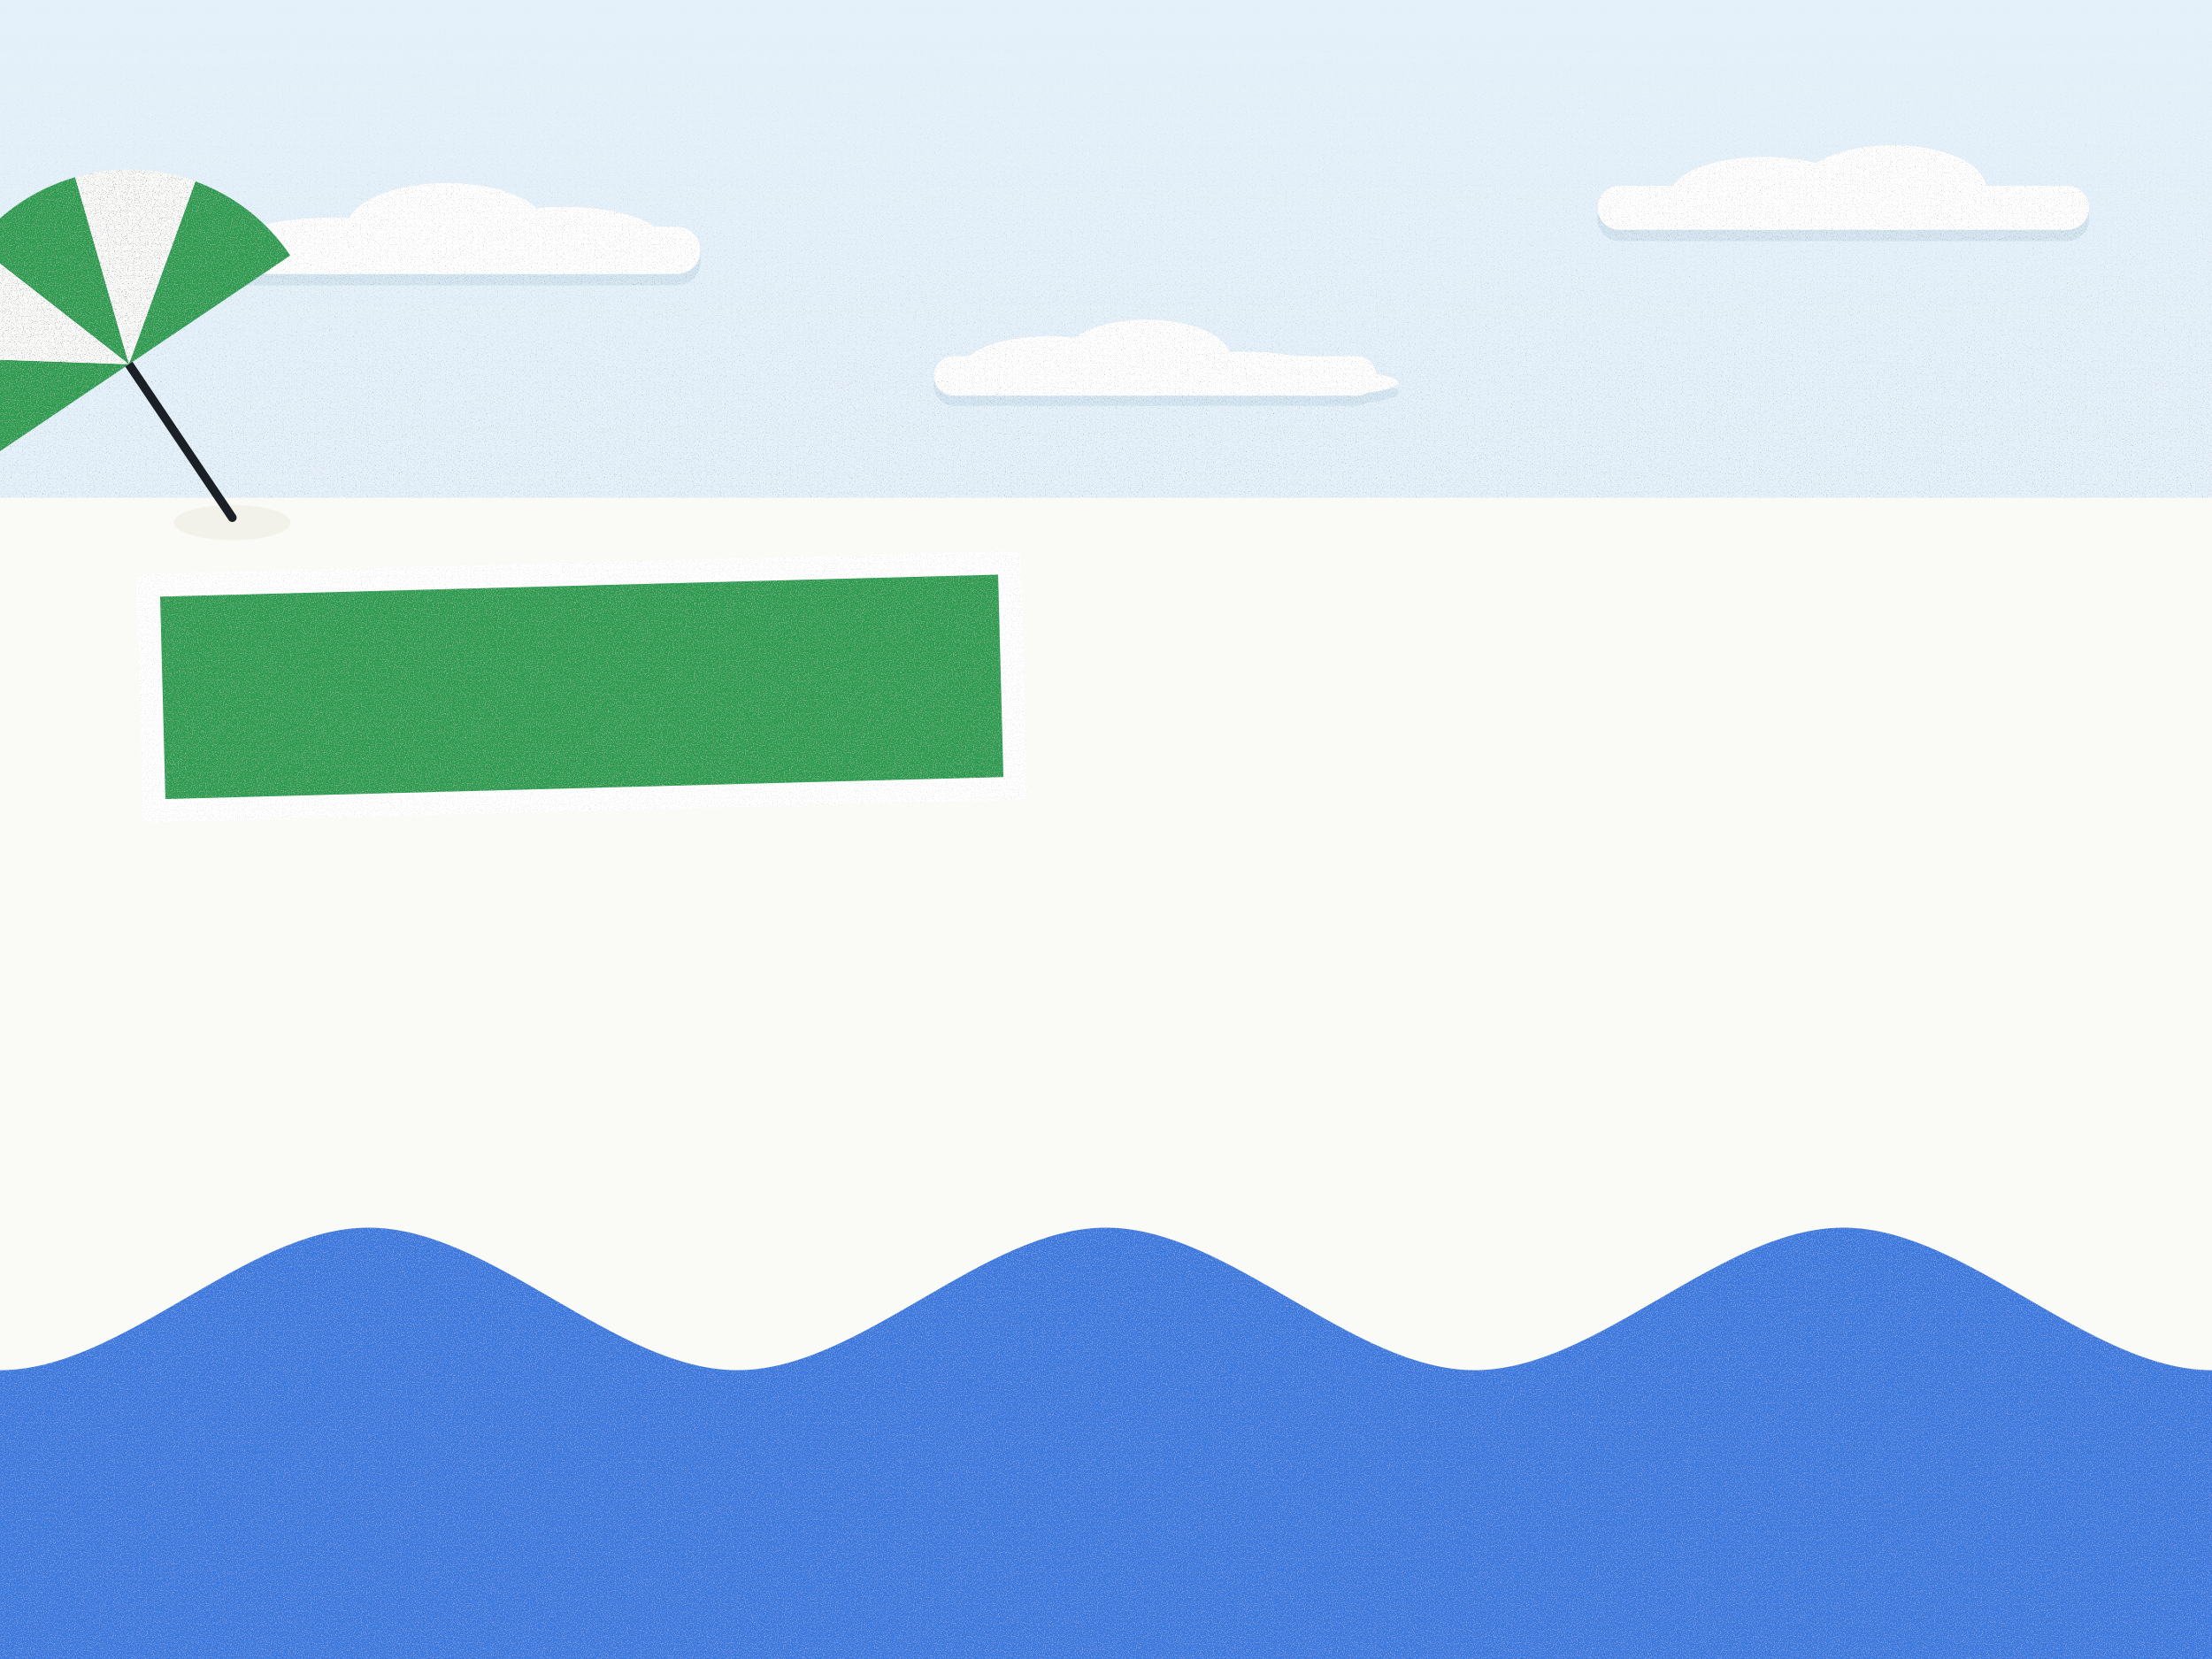
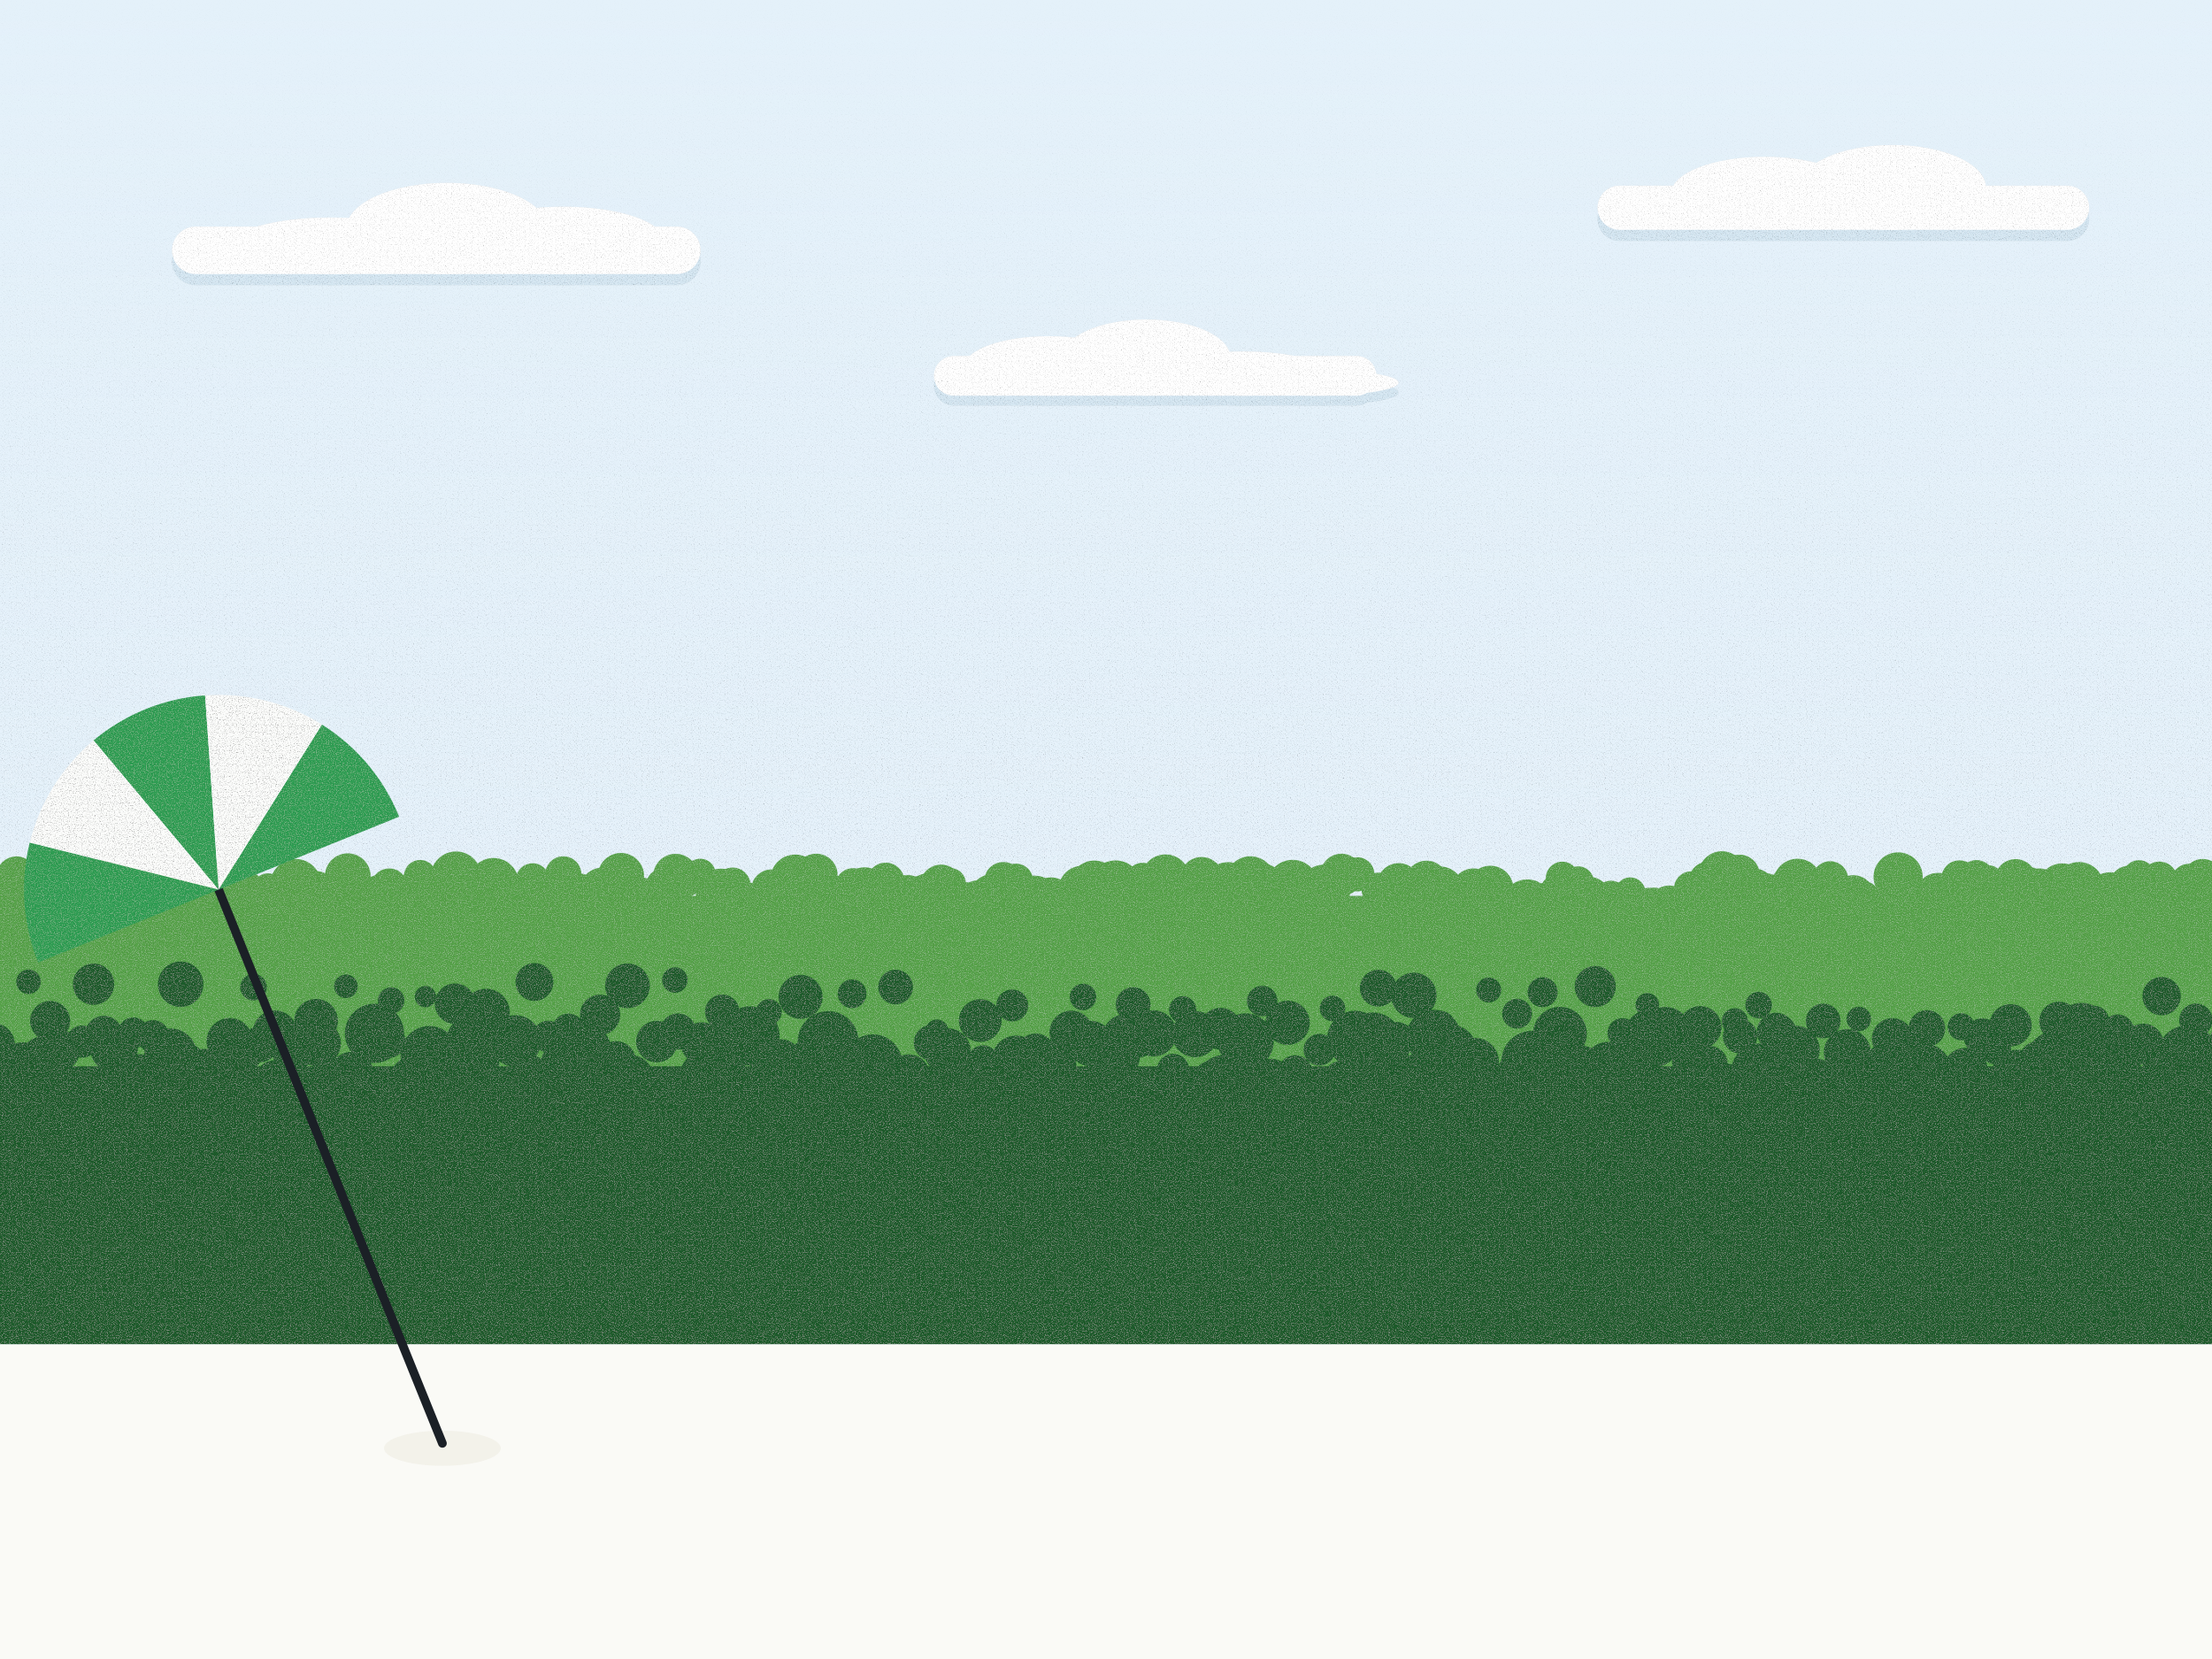
<svg xmlns="http://www.w3.org/2000/svg" width="1800" height="1350" viewBox="0 0 1800 1350">
  <defs>
    <filter id="grainCiel" x="-2%" y="-2%" width="104%" height="104%">
      <feTurbulence type="fractalNoise" baseFrequency="1.2" numOctaves="2" seed="8" result="bruit" />
      <feColorMatrix in="bruit" type="saturate" values="0" result="gris" />
      <feComponentTransfer in="gris" result="regle">
        <feFuncA type="linear" slope="1.05" intercept="0" />
      </feComponentTransfer>
      <feComposite in="regle" in2="SourceAlpha" operator="in" result="decoupe" />
      <feBlend in="SourceGraphic" in2="decoupe" mode="overlay" />
    </filter>
    <filter id="grainVert" x="-2%" y="-2%" width="104%" height="104%">
      <feTurbulence type="fractalNoise" baseFrequency="1.2" numOctaves="2" seed="21" result="bruit" />
      <feColorMatrix in="bruit" type="saturate" values="0" result="gris" />
      <feComponentTransfer in="gris" result="regle">
        <feFuncA type="linear" slope="0.50" intercept="0" />
      </feComponentTransfer>
      <feComposite in="regle" in2="SourceAlpha" operator="in" result="decoupe" />
      <feBlend in="SourceGraphic" in2="decoupe" mode="overlay" />
    </filter>
    <filter id="grainMer" x="-2%" y="-2%" width="104%" height="104%">
      <feTurbulence type="fractalNoise" baseFrequency="1.2" numOctaves="2" seed="31" result="bruit" />
      <feColorMatrix in="bruit" type="luminanceToAlpha" result="alpha" />
      <feComponentTransfer in="alpha" result="hauts">
        <feFuncA type="table" tableValues="0 0 0.38" />
      </feComponentTransfer>
      <feFlood flood-color="#FFFFFF" result="blanc" />
      <feComposite in="blanc" in2="hauts" operator="in" result="clairs" />
      <feComponentTransfer in="alpha" result="bas">
        <feFuncA type="table" tableValues="0.38 0 0" />
      </feComponentTransfer>
      <feFlood flood-color="#000000" result="noir" />
      <feComposite in="noir" in2="bas" operator="in" result="sombres" />
      <feMerge result="points">
        <feMergeNode in="sombres" />
        <feMergeNode in="clairs" />
      </feMerge>
      <feComposite in="points" in2="SourceAlpha" operator="in" result="coupes" />
      <feMerge>
        <feMergeNode in="SourceGraphic" />
        <feMergeNode in="coupes" />
      </feMerge>
    </filter>
+     <filter id="grainHaie" x="-2%" y="-2%" width="104%" height="104%">
+       <feTurbulence type="fractalNoise" baseFrequency="1.2" numOctaves="2" seed="12" result="bruit" />
+       <feColorMatrix in="bruit" type="luminanceToAlpha" result="alpha" />
+       <feComponentTransfer in="alpha" result="hauts">
+         <feFuncA type="table" tableValues="0 0 0.42" />
+       </feComponentTransfer>
+       <feFlood flood-color="#FFFFFF" result="blanc" />
+       <feComposite in="blanc" in2="hauts" operator="in" result="clairs" />
+       <feComponentTransfer in="alpha" result="bas">
+         <feFuncA type="table" tableValues="0.42 0 0" />
+       </feComponentTransfer>
+       <feFlood flood-color="#000000" result="noir" />
+       <feComposite in="noir" in2="bas" operator="in" result="sombres" />
+       <feMerge result="points">
+         <feMergeNode in="sombres" />
+         <feMergeNode in="clairs" />
+       </feMerge>
+       <feComposite in="points" in2="SourceAlpha" operator="in" result="coupes" />
+       <feMerge>
+         <feMergeNode in="SourceGraphic" />
+         <feMergeNode in="coupes" />
+       </feMerge>
+     </filter>
    <filter id="grainTissu" x="-2%" y="-2%" width="104%" height="104%">
      <feTurbulence type="fractalNoise" baseFrequency="1.2" numOctaves="2" seed="77" result="bruit" />
      <feColorMatrix in="bruit" type="luminanceToAlpha" result="alpha" />
      <feComponentTransfer in="alpha" result="hauts">
        <feFuncA type="table" tableValues="0 0 0.15" />
      </feComponentTransfer>
      <feFlood flood-color="#FFFFFF" result="blanc" />
      <feComposite in="blanc" in2="hauts" operator="in" result="clairs" />
      <feComponentTransfer in="alpha" result="bas">
        <feFuncA type="table" tableValues="0.15 0 0" />
      </feComponentTransfer>
      <feFlood flood-color="#000000" result="noir" />
      <feComposite in="noir" in2="bas" operator="in" result="sombres" />
      <feMerge result="points">
        <feMergeNode in="sombres" />
        <feMergeNode in="clairs" />
      </feMerge>
      <feComposite in="points" in2="SourceAlpha" operator="in" result="coupes" />
      <feMerge>
        <feMergeNode in="SourceGraphic" />
        <feMergeNode in="coupes" />
      </feMerge>
    </filter>
    <filter id="grainDoux" x="-2%" y="-2%" width="104%" height="104%">
      <feTurbulence type="fractalNoise" baseFrequency="1.2" numOctaves="2" seed="61" result="bruit" />
      <feColorMatrix in="bruit" type="luminanceToAlpha" result="alpha" />
      <feComponentTransfer in="alpha" result="hauts">
        <feFuncA type="table" tableValues="0 0 0.13" />
      </feComponentTransfer>
      <feFlood flood-color="#FFFFFF" result="blanc" />
      <feComposite in="blanc" in2="hauts" operator="in" result="clairs" />
      <feComponentTransfer in="alpha" result="bas">
        <feFuncA type="table" tableValues="0.13 0 0" />
      </feComponentTransfer>
      <feFlood flood-color="#000000" result="noir" />
      <feComposite in="noir" in2="bas" operator="in" result="sombres" />
      <feMerge result="points">
        <feMergeNode in="sombres" />
        <feMergeNode in="clairs" />
      </feMerge>
      <feComposite in="points" in2="SourceAlpha" operator="in" result="coupes" />
      <feMerge>
        <feMergeNode in="SourceGraphic" />
        <feMergeNode in="coupes" />
      </feMerge>
    </filter>
    <filter id="grainToileVive" x="-2%" y="-2%" width="104%" height="104%">
      <feTurbulence type="fractalNoise" baseFrequency="1.2" numOctaves="2" seed="44" result="bruit" />
      <feColorMatrix in="bruit" type="luminanceToAlpha" result="alpha" />
      <feComponentTransfer in="alpha" result="hauts">
        <feFuncA type="table" tableValues="0 0 0.38" />
      </feComponentTransfer>
      <feFlood flood-color="#FFFFFF" result="blanc" />
      <feComposite in="blanc" in2="hauts" operator="in" result="clairs" />
      <feComponentTransfer in="alpha" result="bas">
        <feFuncA type="table" tableValues="0.38 0 0" />
      </feComponentTransfer>
      <feFlood flood-color="#000000" result="noir" />
      <feComposite in="noir" in2="bas" operator="in" result="sombres" />
      <feMerge result="points">
        <feMergeNode in="sombres" />
        <feMergeNode in="clairs" />
      </feMerge>
      <feComposite in="points" in2="SourceAlpha" operator="in" result="coupes" />
      <feMerge>
        <feMergeNode in="SourceGraphic" />
        <feMergeNode in="coupes" />
      </feMerge>
    </filter>
    <filter id="grainToileBlanche" x="-2%" y="-2%" width="104%" height="104%">
      <feTurbulence type="fractalNoise" baseFrequency="1.2" numOctaves="2" seed="44" result="bruit" />
      <feColorMatrix in="bruit" type="luminanceToAlpha" result="alpha" />
      <feComponentTransfer in="alpha" result="hauts">
        <feFuncA type="table" tableValues="0 0 1.00" />
      </feComponentTransfer>
      <feFlood flood-color="#FFFFFF" result="blanc" />
      <feComposite in="blanc" in2="hauts" operator="in" result="clairs" />
      <feComponentTransfer in="alpha" result="bas">
        <feFuncA type="table" tableValues="1.00 0 0" />
      </feComponentTransfer>
      <feFlood flood-color="#000000" result="noir" />
      <feComposite in="noir" in2="bas" operator="in" result="sombres" />
      <feMerge result="points">
        <feMergeNode in="sombres" />
        <feMergeNode in="clairs" />
      </feMerge>
      <feComposite in="points" in2="SourceAlpha" operator="in" result="coupes" />
      <feMerge>
        <feMergeNode in="SourceGraphic" />
        <feMergeNode in="coupes" />
      </feMerge>
    </filter>
-     <linearGradient id="degradeGrain" gradientUnits="userSpaceOnUse" x1="0" y1="0" x2="0" y2="405">
+     <linearGradient id="degradeGrain" gradientUnits="userSpaceOnUse" x1="0" y1="0" x2="0" y2="729">
      <stop offset="0" stop-color="#111111" />
      <stop offset="0.45" stop-color="#8A8A8A" />
      <stop offset="1" stop-color="#FFFFFF" />
    </linearGradient>
    <mask id="masqueGrain">
      <rect x="0" y="0" width="1800" height="1350" fill="url(#degradeGrain)" />
    </mask>
    <clipPath id="coupeNuage1">
      <rect x="140.0" y="193.4" width="430.0" height="38.6" rx="19.3" />
      <ellipse cx="269.0" cy="209.0" rx="81.7" ry="23.0" />
      <ellipse cx="363.6" cy="194.9" rx="81.7" ry="37.1" />
      <ellipse cx="458.2" cy="204.6" rx="81.7" ry="27.4" />
    </clipPath>
    <clipPath id="coupeNuage2">
      <rect x="760.0" y="297.7" width="360.0" height="32.3" rx="16.1" />
      <ellipse cx="853.6" cy="305.8" rx="68.4" ry="24.2" />
      <ellipse cx="932.8" cy="299.0" rx="68.4" ry="31.0" />
      <ellipse cx="1012.0" cy="312.0" rx="68.4" ry="18.0" />
      <ellipse cx="1069.6" cy="319.4" rx="68.4" ry="10.6" />
    </clipPath>
    <clipPath id="coupeNuage3">
      <rect x="1300.0" y="160.1" width="400.0" height="35.9" rx="17.9" />
      <ellipse cx="1436.0" cy="166.3" rx="76.0" ry="29.7" />
      <ellipse cx="1540.0" cy="161.5" rx="76.0" ry="34.5" />
    </clipPath>
  </defs>
  <g id="couche1">
    <g id="palier01">
      <rect x="0" y="0" width="1800" height="1350" fill="#E4F1FA" />
      <g mask="url(#masqueGrain)">
        <rect x="0" y="0" width="1800" height="1350" fill="#E4F1FA" filter="url(#grainCiel)" />
      </g>
    </g>
    <g id="palier02" filter="url(#grainCiel)">
      <g>
        <g fill="#D3E5F1">
          <rect x="140.0" y="193.4" width="430.0" height="38.6" rx="19.3" />
          <ellipse cx="269.0" cy="209.0" rx="81.7" ry="23.0" />
          <ellipse cx="363.6" cy="194.9" rx="81.7" ry="37.1" />
          <ellipse cx="458.2" cy="204.6" rx="81.7" ry="27.4" />
        </g>
        <g clip-path="url(#coupeNuage1)" fill="#FFFFFF" transform="translate(0,-9)">
          <rect x="140.0" y="193.4" width="430.0" height="38.6" rx="19.3" />
          <ellipse cx="269.0" cy="209.0" rx="81.7" ry="23.0" />
          <ellipse cx="363.6" cy="194.9" rx="81.7" ry="37.1" />
          <ellipse cx="458.2" cy="204.6" rx="81.7" ry="27.4" />
        </g>
      </g>
      <g>
        <g fill="#D3E5F1">
          <rect x="760.0" y="297.7" width="360.0" height="32.3" rx="16.1" />
          <ellipse cx="853.6" cy="305.8" rx="68.4" ry="24.2" />
          <ellipse cx="932.8" cy="299.0" rx="68.4" ry="31.0" />
          <ellipse cx="1012.0" cy="312.0" rx="68.4" ry="18.0" />
          <ellipse cx="1069.6" cy="319.4" rx="68.4" ry="10.6" />
        </g>
        <g clip-path="url(#coupeNuage2)" fill="#FFFFFF" transform="translate(0,-8)">
          <rect x="760.0" y="297.7" width="360.0" height="32.3" rx="16.1" />
          <ellipse cx="853.6" cy="305.8" rx="68.4" ry="24.2" />
          <ellipse cx="932.8" cy="299.0" rx="68.4" ry="31.0" />
          <ellipse cx="1012.0" cy="312.0" rx="68.4" ry="18.0" />
          <ellipse cx="1069.6" cy="319.4" rx="68.4" ry="10.6" />
        </g>
      </g>
      <g>
        <g fill="#D3E5F1">
          <rect x="1300.0" y="160.1" width="400.0" height="35.9" rx="17.9" />
          <ellipse cx="1436.0" cy="166.3" rx="76.0" ry="29.7" />
          <ellipse cx="1540.0" cy="161.5" rx="76.0" ry="34.5" />
        </g>
        <g clip-path="url(#coupeNuage3)" fill="#FFFFFF" transform="translate(0,-9)">
          <rect x="1300.0" y="160.1" width="400.0" height="35.9" rx="17.9" />
          <ellipse cx="1436.0" cy="166.3" rx="76.0" ry="29.7" />
          <ellipse cx="1540.0" cy="161.5" rx="76.0" ry="34.5" />
        </g>
      </g>
    </g>
  </g>
  <g id="grillage">

  

</g>
-   <g id="couche2" filter="url(#grainVert)">
- 
-   
- 
- </g>
+   <g id="couche2" filter="url(#grainHaie)">
+     <g fill="#57A34A">
+       <rect x="0" y="729.0" width="1800" height="140.7" />
+       <circle cx="-22.0" cy="715.4" r="15.3" />
+       <circle cx="-6.5" cy="725.6" r="12.8" />
+       <circle cx="5.5" cy="724.8" r="12.6" />
+       <circle cx="13.4" cy="713.3" r="16.4" />
+       <circle cx="22.0" cy="733.2" r="16.3" />
+       <circle cx="31.0" cy="728.0" r="14.3" />
+       <circle cx="50.1" cy="721.9" r="17.8" />
+       <circle cx="69.6" cy="734.1" r="12.5" />
+       <circle cx="80.6" cy="714.5" r="13.5" />
+       <circle cx="91.9" cy="716.2" r="20.1" />
+       <circle cx="106.5" cy="721.2" r="18.4" />
+       <circle cx="120.7" cy="713.0" r="12.7" />
+       <circle cx="130.7" cy="722.7" r="18.8" />
+       <circle cx="142.1" cy="723.4" r="17.9" />
+       <circle cx="153.2" cy="729.9" r="19.9" />
+       <circle cx="163.7" cy="725.3" r="17.7" />
+       <circle cx="181.9" cy="719.0" r="19.3" />
+       <circle cx="201.4" cy="722.5" r="13.2" />
+       <circle cx="218.2" cy="724.3" r="13.6" />
+       <circle cx="226.1" cy="731.6" r="18.7" />
+       <circle cx="240.6" cy="719.7" r="20.7" />
+       <circle cx="256.7" cy="726.7" r="17.9" />
+       <circle cx="269.7" cy="736.3" r="20.4" />
+       <circle cx="283.0" cy="713.0" r="18.6" />
+       <circle cx="299.1" cy="737.6" r="18.5" />
+       <circle cx="316.7" cy="721.6" r="14.9" />
+       <circle cx="332.4" cy="723.6" r="12.3" />
+       <circle cx="341.9" cy="713.0" r="13.2" />
+       <circle cx="358.8" cy="718.0" r="13.3" />
+       <circle cx="371.1" cy="713.6" r="20.7" />
+       <circle cx="384.1" cy="734.7" r="17.5" />
+       <circle cx="401.6" cy="718.8" r="20.6" />
+       <circle cx="414.2" cy="734.7" r="15.6" />
+       <circle cx="433.4" cy="716.1" r="13.6" />
+       <circle cx="443.7" cy="724.2" r="14.4" />
+       <circle cx="458.4" cy="711.5" r="14.7" />
+       <circle cx="471.1" cy="726.4" r="15.7" />
+       <circle cx="490.2" cy="725.0" r="18.9" />
+       <circle cx="505.3" cy="712.9" r="18.8" />
+       <circle cx="523.8" cy="734.5" r="19.8" />
+       <circle cx="541.1" cy="721.9" r="15.9" />
+       <circle cx="549.8" cy="713.1" r="18.3" />
+       <circle cx="558.1" cy="715.7" r="14.1" />
+       <circle cx="569.8" cy="711.4" r="12.6" />
+       <circle cx="579.1" cy="721.0" r="13.1" />
+       <circle cx="586.9" cy="727.6" r="20.7" />
+       <circle cx="596.2" cy="720.6" r="14.6" />
+       <circle cx="608.2" cy="733.8" r="13.3" />
+       <circle cx="627.9" cy="724.2" r="16.7" />
+       <circle cx="636.4" cy="720.5" r="13.1" />
+       <circle cx="647.1" cy="715.7" r="20.3" />
+       <circle cx="654.9" cy="725.4" r="21.5" />
+       <circle cx="664.2" cy="712.1" r="17.4" />
+       <circle cx="678.1" cy="734.2" r="21.7" />
+       <circle cx="694.2" cy="721.1" r="14.6" />
+       <circle cx="703.7" cy="725.5" r="19.7" />
+       <circle cx="720.7" cy="717.3" r="15.3" />
+       <circle cx="738.2" cy="733.9" r="21.8" />
+       <circle cx="755.5" cy="730.9" r="20.2" />
+       <circle cx="765.8" cy="720.8" r="17.2" />
+       <circle cx="773.6" cy="718.8" r="12.3" />
+       <circle cx="784.3" cy="736.6" r="18.9" />
+       <circle cx="797.3" cy="737.5" r="21.3" />
+       <circle cx="816.5" cy="717.2" r="15.7" />
+       <circle cx="826.7" cy="716.8" r="14.0" />
+       <circle cx="841.9" cy="733.6" r="21.0" />
+       <circle cx="855.2" cy="732.5" r="18.5" />
+       <circle cx="863.8" cy="735.4" r="18.6" />
+       <circle cx="880.8" cy="724.0" r="19.5" />
+       <circle cx="890.5" cy="720.2" r="19.9" />
+       <circle cx="907.8" cy="721.9" r="21.7" />
+       <circle cx="920.2" cy="730.5" r="21.4" />
+       <circle cx="929.8" cy="715.4" r="13.3" />
+       <circle cx="948.4" cy="715.3" r="20.0" />
+       <circle cx="966.0" cy="728.8" r="21.8" />
+       <circle cx="977.8" cy="714.9" r="17.5" />
+       <circle cx="985.4" cy="728.6" r="21.7" />
+       <circle cx="999.4" cy="722.9" r="21.3" />
+       <circle cx="1017.5" cy="717.0" r="20.2" />
+       <circle cx="1028.1" cy="717.8" r="15.0" />
+       <circle cx="1042.8" cy="722.5" r="14.6" />
+       <circle cx="1051.9" cy="720.8" r="21.1" />
+       <circle cx="1065.0" cy="735.3" r="17.8" />
+       <circle cx="1077.6" cy="724.7" r="21.1" />
+       <circle cx="1091.6" cy="711.9" r="17.2" />
+       <circle cx="1104.5" cy="711.5" r="13.9" />
+       <circle cx="1121.8" cy="723.9" r="13.8" />
+       <circle cx="1138.2" cy="720.0" r="17.6" />
+       <circle cx="1152.0" cy="732.1" r="17.6" />
+       <circle cx="1160.8" cy="718.0" r="17.6" />
+       <circle cx="1171.7" cy="724.8" r="19.7" />
+       <circle cx="1186.0" cy="735.5" r="19.6" />
+       <circle cx="1199.0" cy="724.8" r="18.1" />
+       <circle cx="1212.7" cy="723.4" r="18.9" />
+       <circle cx="1226.8" cy="736.2" r="16.8" />
+       <circle cx="1242.8" cy="736.3" r="20.7" />
+       <circle cx="1253.5" cy="736.3" r="17.6" />
+       <circle cx="1271.3" cy="714.6" r="13.4" />
+       <circle cx="1284.2" cy="717.8" r="12.8" />
+       <circle cx="1292.6" cy="732.1" r="18.7" />
+       <circle cx="1311.0" cy="730.3" r="13.6" />
+       <circle cx="1326.6" cy="734.7" r="13.5" />
+       <circle cx="1346.0" cy="736.5" r="14.2" />
+       <circle cx="1358.3" cy="737.5" r="16.9" />
+       <circle cx="1376.0" cy="722.8" r="13.7" />
+       <circle cx="1389.8" cy="716.6" r="15.4" />
+       <circle cx="1401.2" cy="711.9" r="19.2" />
+       <circle cx="1415.5" cy="711.9" r="16.4" />
+       <circle cx="1427.0" cy="724.9" r="18.2" />
+       <circle cx="1435.3" cy="732.2" r="21.8" />
+       <circle cx="1454.7" cy="718.4" r="13.1" />
+       <circle cx="1462.7" cy="718.6" r="19.8" />
+       <circle cx="1471.8" cy="735.4" r="16.2" />
+       <circle cx="1489.3" cy="715.4" r="14.6" />
+       <circle cx="1508.0" cy="729.9" r="17.7" />
+       <circle cx="1516.6" cy="729.6" r="12.6" />
+       <circle cx="1529.3" cy="736.2" r="12.8" />
+       <circle cx="1544.6" cy="713.6" r="20.0" />
+       <circle cx="1562.6" cy="734.2" r="12.7" />
+       <circle cx="1575.6" cy="726.0" r="15.4" />
+       <circle cx="1594.5" cy="714.8" r="14.7" />
+       <circle cx="1608.4" cy="714.3" r="14.4" />
+       <circle cx="1617.9" cy="716.7" r="12.6" />
+       <circle cx="1629.2" cy="731.4" r="15.1" />
+       <circle cx="1640.2" cy="716.1" r="17.0" />
+       <circle cx="1652.0" cy="718.0" r="12.2" />
+       <circle cx="1659.6" cy="726.0" r="19.3" />
+       <circle cx="1669.4" cy="736.1" r="16.8" />
+       <circle cx="1678.2" cy="722.8" r="20.2" />
+       <circle cx="1691.8" cy="721.8" r="20.3" />
+       <circle cx="1705.5" cy="737.3" r="18.9" />
+       <circle cx="1717.2" cy="730.1" r="20.3" />
+       <circle cx="1732.5" cy="720.6" r="16.1" />
+       <circle cx="1740.6" cy="713.3" r="13.3" />
+       <circle cx="1757.2" cy="715.7" r="14.6" />
+       <circle cx="1765.7" cy="734.4" r="20.4" />
+       <circle cx="1781.4" cy="717.8" r="14.9" />
+       <circle cx="1792.5" cy="715.6" r="16.6" />
+       <circle cx="1805.4" cy="736.8" r="14.7" />
+       <circle cx="-18.7" cy="733.0" r="14.6" />
+       <circle cx="2.6" cy="736.3" r="12.4" />
+       <circle cx="10.8" cy="739.8" r="13.1" />
+       <circle cx="25.9" cy="740.7" r="11.5" />
+       <circle cx="34.2" cy="728.4" r="12.0" />
+       <circle cx="47.8" cy="726.4" r="10.0" />
+       <circle cx="60.1" cy="743.1" r="11.7" />
+       <circle cx="75.5" cy="745.2" r="16.4" />
+       <circle cx="93.4" cy="737.3" r="17.6" />
+       <circle cx="106.0" cy="730.1" r="18.5" />
+       <circle cx="124.0" cy="727.0" r="15.4" />
+       <circle cx="143.5" cy="744.3" r="17.7" />
+       <circle cx="161.6" cy="729.8" r="17.0" />
+       <circle cx="176.9" cy="750.5" r="14.2" />
+       <circle cx="196.0" cy="743.0" r="17.1" />
+       <circle cx="216.3" cy="746.3" r="15.8" />
+       <circle cx="227.6" cy="729.7" r="9.9" />
+       <circle cx="240.7" cy="750.5" r="10.6" />
+       <circle cx="256.5" cy="744.3" r="15.3" />
+       <circle cx="273.9" cy="725.8" r="14.1" />
+       <circle cx="292.9" cy="740.6" r="16.4" />
+       <circle cx="308.3" cy="727.7" r="15.6" />
+       <circle cx="326.5" cy="727.9" r="11.9" />
+       <circle cx="338.3" cy="731.8" r="16.2" />
+       <circle cx="356.5" cy="740.3" r="18.4" />
+       <circle cx="369.9" cy="746.0" r="14.0" />
+       <circle cx="388.5" cy="744.8" r="15.2" />
+       <circle cx="397.8" cy="733.2" r="11.0" />
+       <circle cx="416.0" cy="742.5" r="12.4" />
+       <circle cx="424.4" cy="733.7" r="10.2" />
+       <circle cx="441.7" cy="745.7" r="15.9" />
+       <circle cx="453.9" cy="739.5" r="14.3" />
+       <circle cx="468.4" cy="752.2" r="10.7" />
+       <circle cx="479.3" cy="753.5" r="18.5" />
+       <circle cx="487.8" cy="750.0" r="13.8" />
+       <circle cx="509.1" cy="733.7" r="13.7" />
+       <circle cx="520.2" cy="732.0" r="18.2" />
+       <circle cx="536.2" cy="741.2" r="10.9" />
+       <circle cx="557.3" cy="750.0" r="10.8" />
+       <circle cx="572.4" cy="746.6" r="17.6" />
+       <circle cx="583.8" cy="740.1" r="17.7" />
+       <circle cx="592.3" cy="740.3" r="9.7" />
+       <circle cx="606.7" cy="729.9" r="12.4" />
+       <circle cx="619.5" cy="750.6" r="12.5" />
+       <circle cx="627.8" cy="750.6" r="16.4" />
+       <circle cx="637.6" cy="746.8" r="18.0" />
+       <circle cx="658.0" cy="736.7" r="12.3" />
+       <circle cx="671.6" cy="743.2" r="18.7" />
+       <circle cx="684.7" cy="733.9" r="13.5" />
+       <circle cx="693.6" cy="750.5" r="10.6" />
+       <circle cx="705.6" cy="733.1" r="18.1" />
+       <circle cx="717.5" cy="731.3" r="14.3" />
+       <circle cx="730.7" cy="751.9" r="18.3" />
+       <circle cx="749.9" cy="752.8" r="15.3" />
+       <circle cx="770.8" cy="747.0" r="14.6" />
+       <circle cx="779.7" cy="739.1" r="16.3" />
+       <circle cx="798.1" cy="734.2" r="15.5" />
+       <circle cx="807.0" cy="729.5" r="18.0" />
+       <circle cx="821.6" cy="734.5" r="12.7" />
+       <circle cx="839.8" cy="733.4" r="18.5" />
+       <circle cx="856.9" cy="742.2" r="12.4" />
+       <circle cx="870.4" cy="730.5" r="11.2" />
+       <circle cx="881.5" cy="740.4" r="17.8" />
+       <circle cx="892.7" cy="755.2" r="17.8" />
+       <circle cx="907.0" cy="731.4" r="10.9" />
+       <circle cx="916.5" cy="728.4" r="12.7" />
+       <circle cx="927.9" cy="742.6" r="12.0" />
+       <circle cx="948.1" cy="737.9" r="16.4" />
+       <circle cx="961.9" cy="736.9" r="14.4" />
+       <circle cx="974.7" cy="733.9" r="10.2" />
+       <circle cx="996.0" cy="740.6" r="10.8" />
+       <circle cx="1012.7" cy="732.1" r="17.4" />
+       <circle cx="1024.6" cy="737.6" r="11.9" />
+       <circle cx="1038.9" cy="750.9" r="18.3" />
+       <circle cx="1058.9" cy="726.7" r="9.8" />
+       <circle cx="1076.7" cy="739.7" r="17.7" />
+       <circle cx="1092.8" cy="737.3" r="9.6" />
+       <circle cx="1113.5" cy="751.1" r="17.1" />
+       <circle cx="1134.9" cy="728.9" r="11.9" />
+       <circle cx="1145.2" cy="745.9" r="14.4" />
+       <circle cx="1166.1" cy="744.9" r="16.2" />
+       <circle cx="1184.7" cy="742.1" r="13.8" />
+       <circle cx="1193.5" cy="732.6" r="16.7" />
+       <circle cx="1214.1" cy="734.7" r="15.5" />
+       <circle cx="1224.0" cy="744.6" r="11.9" />
+       <circle cx="1241.7" cy="727.8" r="10.7" />
+       <circle cx="1257.0" cy="737.2" r="14.9" />
+       <circle cx="1268.3" cy="726.0" r="15.1" />
+       <circle cx="1280.6" cy="754.1" r="13.8" />
+       <circle cx="1297.5" cy="739.8" r="17.6" />
+       <circle cx="1308.9" cy="754.2" r="11.9" />
+       <circle cx="1326.6" cy="726.4" r="12.4" />
+       <circle cx="1341.6" cy="738.2" r="15.7" />
+       <circle cx="1353.3" cy="753.1" r="15.7" />
+       <circle cx="1364.6" cy="735.7" r="10.0" />
+       <circle cx="1378.5" cy="731.6" r="15.8" />
+       <circle cx="1397.5" cy="740.7" r="16.3" />
+       <circle cx="1408.5" cy="734.9" r="18.4" />
+       <circle cx="1427.8" cy="732.3" r="11.7" />
+       <circle cx="1446.2" cy="753.9" r="12.3" />
+       <circle cx="1461.2" cy="732.3" r="11.3" />
+       <circle cx="1475.0" cy="753.8" r="15.6" />
+       <circle cx="1485.2" cy="732.0" r="13.2" />
+       <circle cx="1506.6" cy="727.2" r="10.9" />
+       <circle cx="1515.6" cy="752.3" r="13.2" />
+       <circle cx="1535.8" cy="755.3" r="16.3" />
+       <circle cx="1556.6" cy="731.2" r="12.6" />
+       <circle cx="1577.4" cy="726.7" r="16.4" />
+       <circle cx="1594.6" cy="736.8" r="13.1" />
+       <circle cx="1607.3" cy="725.8" r="11.2" />
+       <circle cx="1619.4" cy="754.0" r="12.8" />
+       <circle cx="1629.3" cy="731.9" r="18.3" />
+       <circle cx="1642.3" cy="750.1" r="17.1" />
+       <circle cx="1656.4" cy="739.7" r="10.1" />
+       <circle cx="1669.6" cy="731.4" r="17.9" />
+       <circle cx="1682.8" cy="726.6" r="17.7" />
+       <circle cx="1696.5" cy="748.4" r="17.0" />
+       <circle cx="1705.3" cy="727.6" r="10.0" />
+       <circle cx="1726.0" cy="747.9" r="12.0" />
+       <circle cx="1746.3" cy="733.8" r="12.7" />
+       <circle cx="1767.5" cy="733.5" r="15.2" />
+       <circle cx="1785.4" cy="733.9" r="12.5" />
+       <circle cx="1793.7" cy="752.9" r="16.5" />
+       <circle cx="1810.4" cy="726.4" r="18.2" />
+     </g>
+     <g fill="#1D5C2B">
+       <rect x="0" y="867.7" width="1800" height="226.3" />
+       <circle cx="-25.3" cy="880.1" r="18.3" />
+       <circle cx="-5.1" cy="849.9" r="17.2" />
+       <circle cx="8.3" cy="878.9" r="18.6" />
+       <circle cx="18.5" cy="870.8" r="22.6" />
+       <circle cx="36.9" cy="865.2" r="22.3" />
+       <circle cx="49.0" cy="854.6" r="16.3" />
+       <circle cx="66.9" cy="847.6" r="13.1" />
+       <circle cx="84.5" cy="841.9" r="15.3" />
+       <circle cx="92.8" cy="853.1" r="19.4" />
+       <circle cx="113.3" cy="881.5" r="23.7" />
+       <circle cx="124.5" cy="843.3" r="13.2" />
+       <circle cx="138.8" cy="858.3" r="21.4" />
+       <circle cx="149.7" cy="865.7" r="17.6" />
+       <circle cx="166.2" cy="875.4" r="21.9" />
+       <circle cx="182.6" cy="875.2" r="13.7" />
+       <circle cx="194.3" cy="855.1" r="19.5" />
+       <circle cx="211.6" cy="849.7" r="14.7" />
+       <circle cx="222.7" cy="877.0" r="14.1" />
+       <circle cx="238.0" cy="856.1" r="16.4" />
+       <circle cx="258.6" cy="849.1" r="18.8" />
+       <circle cx="276.9" cy="881.6" r="20.7" />
+       <circle cx="286.0" cy="874.2" r="18.3" />
+       <circle cx="304.7" cy="840.9" r="24.1" />
+       <circle cx="316.4" cy="847.3" r="13.6" />
+       <circle cx="336.7" cy="879.0" r="19.8" />
+       <circle cx="349.4" cy="858.4" r="23.5" />
+       <circle cx="360.6" cy="879.6" r="22.3" />
+       <circle cx="369.8" cy="865.7" r="19.9" />
+       <circle cx="380.5" cy="845.2" r="16.9" />
+       <circle cx="391.0" cy="864.8" r="15.4" />
+       <circle cx="407.2" cy="839.6" r="14.7" />
+       <circle cx="419.3" cy="847.1" r="21.0" />
+       <circle cx="431.2" cy="873.2" r="14.7" />
+       <circle cx="446.1" cy="843.5" r="12.9" />
+       <circle cx="459.0" cy="866.5" r="19.3" />
+       <circle cx="468.1" cy="868.9" r="14.2" />
+       <circle cx="481.2" cy="852.3" r="15.8" />
+       <circle cx="501.3" cy="863.4" r="16.2" />
+       <circle cx="513.8" cy="876.2" r="17.6" />
+       <circle cx="534.5" cy="847.6" r="16.9" />
+       <circle cx="551.7" cy="839.4" r="14.7" />
+       <circle cx="571.2" cy="874.3" r="17.7" />
+       <circle cx="584.3" cy="858.9" r="23.7" />
+       <circle cx="594.2" cy="862.8" r="12.3" />
+       <circle cx="610.3" cy="843.0" r="24.1" />
+       <circle cx="626.2" cy="860.8" r="17.0" />
+       <circle cx="635.9" cy="861.5" r="15.8" />
+       <circle cx="655.7" cy="860.2" r="13.5" />
+       <circle cx="673.9" cy="847.6" r="24.8" />
+       <circle cx="683.4" cy="880.9" r="24.5" />
+       <circle cx="697.5" cy="878.8" r="12.8" />
+       <circle cx="710.3" cy="865.7" r="24.0" />
+       <circle cx="728.8" cy="872.8" r="14.2" />
+       <circle cx="739.5" cy="875.4" r="17.4" />
+       <circle cx="758.1" cy="848.5" r="14.5" />
+       <circle cx="771.1" cy="855.6" r="18.9" />
+       <circle cx="780.5" cy="870.2" r="15.3" />
+       <circle cx="799.9" cy="863.2" r="12.6" />
+       <circle cx="817.5" cy="875.0" r="12.6" />
+       <circle cx="826.9" cy="862.7" r="20.0" />
+       <circle cx="842.8" cy="857.1" r="16.1" />
+       <circle cx="858.2" cy="867.4" r="17.7" />
+       <circle cx="871.8" cy="840.2" r="17.8" />
+       <circle cx="887.6" cy="849.2" r="18.5" />
+       <circle cx="905.3" cy="858.8" r="22.4" />
+       <circle cx="915.5" cy="843.7" r="18.3" />
+       <circle cx="925.0" cy="843.1" r="17.7" />
+       <circle cx="938.6" cy="840.9" r="18.8" />
+       <circle cx="954.6" cy="870.6" r="13.1" />
+       <circle cx="972.5" cy="841.5" r="18.8" />
+       <circle cx="986.8" cy="879.9" r="17.0" />
+       <circle cx="996.4" cy="881.8" r="23.4" />
+       <circle cx="1013.7" cy="847.4" r="22.8" />
+       <circle cx="1034.2" cy="880.1" r="18.5" />
+       <circle cx="1053.9" cy="872.9" r="14.2" />
+       <circle cx="1073.7" cy="854.2" r="12.9" />
+       <circle cx="1091.3" cy="877.5" r="14.2" />
+       <circle cx="1102.7" cy="845.3" r="22.8" />
+       <circle cx="1117.0" cy="848.1" r="24.2" />
+       <circle cx="1128.3" cy="852.8" r="18.7" />
+       <circle cx="1136.6" cy="846.1" r="14.5" />
+       <circle cx="1156.5" cy="877.5" r="21.0" />
+       <circle cx="1166.5" cy="844.1" r="22.4" />
+       <circle cx="1181.2" cy="854.6" r="20.5" />
+       <circle cx="1200.3" cy="864.0" r="19.4" />
+       <circle cx="1219.6" cy="881.7" r="13.4" />
+       <circle cx="1235.5" cy="873.3" r="17.3" />
+       <circle cx="1246.8" cy="863.9" r="25.1" />
+       <circle cx="1259.3" cy="858.1" r="22.1" />
+       <circle cx="1269.4" cy="841.2" r="21.9" />
+       <circle cx="1287.8" cy="866.5" r="15.4" />
+       <circle cx="1308.4" cy="867.6" r="19.8" />
+       <circle cx="1320.2" cy="840.6" r="12.1" />
+       <circle cx="1330.0" cy="857.7" r="20.2" />
+       <circle cx="1344.5" cy="844.8" r="23.9" />
+       <circle cx="1355.3" cy="840.1" r="20.7" />
+       <circle cx="1363.2" cy="843.7" r="16.7" />
+       <circle cx="1375.6" cy="864.1" r="15.0" />
+       <circle cx="1391.1" cy="865.9" r="14.8" />
+       <circle cx="1405.0" cy="879.3" r="13.8" />
+       <circle cx="1416.0" cy="843.3" r="14.0" />
+       <circle cx="1432.1" cy="872.6" r="23.6" />
+       <circle cx="1445.1" cy="839.6" r="15.5" />
+       <circle cx="1461.3" cy="854.2" r="19.5" />
+       <circle cx="1477.5" cy="879.3" r="17.9" />
+       <circle cx="1494.8" cy="877.8" r="15.3" />
+       <circle cx="1503.2" cy="856.5" r="19.1" />
+       <circle cx="1514.1" cy="872.5" r="12.8" />
+       <circle cx="1522.1" cy="879.4" r="19.3" />
+       <circle cx="1531.8" cy="865.2" r="14.7" />
+       <circle cx="1546.2" cy="874.0" r="20.5" />
+       <circle cx="1556.3" cy="852.0" r="16.1" />
+       <circle cx="1564.8" cy="872.7" r="23.8" />
+       <circle cx="1581.9" cy="875.3" r="12.1" />
+       <circle cx="1599.3" cy="870.9" r="18.2" />
+       <circle cx="1613.0" cy="843.7" r="15.0" />
+       <circle cx="1623.9" cy="853.5" r="12.6" />
+       <circle cx="1641.4" cy="875.4" r="21.2" />
+       <circle cx="1658.4" cy="862.9" r="15.6" />
+       <circle cx="1671.9" cy="861.6" r="22.5" />
+       <circle cx="1683.2" cy="880.5" r="20.5" />
+       <circle cx="1693.8" cy="839.8" r="23.7" />
+       <circle cx="1705.0" cy="871.0" r="15.2" />
+       <circle cx="1725.0" cy="853.1" r="21.9" />
+       <circle cx="1744.2" cy="849.4" r="16.4" />
+       <circle cx="1763.8" cy="868.8" r="20.4" />
+       <circle cx="1780.2" cy="859.3" r="25.0" />
+       <circle cx="1798.9" cy="875.9" r="21.3" />
+       <circle cx="1812.3" cy="863.6" r="21.6" />
+       <circle cx="1824.2" cy="865.8" r="14.9" />
+       <circle cx="-19.8" cy="805.0" r="18.8" />
+       <circle cx="-2.6" cy="846.4" r="9.6" />
+       <circle cx="23.2" cy="798.9" r="10.0" />
+       <circle cx="40.8" cy="830.8" r="16.3" />
+       <circle cx="76.1" cy="800.9" r="16.8" />
+       <circle cx="108.5" cy="840.5" r="12.6" />
+       <circle cx="147.0" cy="800.9" r="18.5" />
+       <circle cx="186.9" cy="847.2" r="18.8" />
+       <circle cx="206.3" cy="803.3" r="10.8" />
+       <circle cx="223.7" cy="840.2" r="18.0" />
+       <circle cx="257.2" cy="830.7" r="17.8" />
+       <circle cx="281.5" cy="802.6" r="9.6" />
+       <circle cx="318.3" cy="814.2" r="10.8" />
+       <circle cx="346.2" cy="811.0" r="8.7" />
+       <circle cx="370.3" cy="816.8" r="16.5" />
+       <circle cx="395.5" cy="824.0" r="19.4" />
+       <circle cx="434.9" cy="799.1" r="15.4" />
+       <circle cx="462.5" cy="838.2" r="13.4" />
+       <circle cx="488.3" cy="825.8" r="16.4" />
+       <circle cx="510.6" cy="802.2" r="18.2" />
+       <circle cx="549.2" cy="797.5" r="10.4" />
+       <circle cx="571.1" cy="849.0" r="17.1" />
+       <circle cx="587.7" cy="823.3" r="14.0" />
+       <circle cx="625.7" cy="823.5" r="10.5" />
+       <circle cx="651.5" cy="811.2" r="17.9" />
+       <circle cx="693.4" cy="808.7" r="11.7" />
+       <circle cx="728.8" cy="803.2" r="14.1" />
+       <circle cx="762.4" cy="839.0" r="9.4" />
+       <circle cx="797.7" cy="830.5" r="17.4" />
+       <circle cx="823.7" cy="818.2" r="13.0" />
+       <circle cx="864.2" cy="844.3" r="9.4" />
+       <circle cx="881.3" cy="811.3" r="10.8" />
+       <circle cx="922.1" cy="817.4" r="14.1" />
+       <circle cx="962.4" cy="821.7" r="11.1" />
+       <circle cx="993.2" cy="837.1" r="17.0" />
+       <circle cx="1027.1" cy="814.6" r="12.4" />
+       <circle cx="1047.8" cy="832.3" r="18.0" />
+       <circle cx="1084.3" cy="820.6" r="10.4" />
+       <circle cx="1121.6" cy="804.1" r="15.0" />
+       <circle cx="1150.5" cy="810.0" r="18.5" />
+       <circle cx="1172.2" cy="834.5" r="11.9" />
+       <circle cx="1211.4" cy="805.6" r="10.2" />
+       <circle cx="1234.5" cy="824.9" r="12.1" />
+       <circle cx="1255.3" cy="807.4" r="12.2" />
+       <circle cx="1298.1" cy="802.8" r="16.7" />
+       <circle cx="1340.5" cy="817.7" r="9.6" />
+       <circle cx="1383.5" cy="836.1" r="17.4" />
+       <circle cx="1411.7" cy="831.1" r="10.7" />
+       <circle cx="1431.1" cy="817.9" r="10.8" />
+       <circle cx="1448.5" cy="839.1" r="13.0" />
+       <circle cx="1483.6" cy="830.8" r="14.1" />
+       <circle cx="1512.6" cy="829.2" r="10.0" />
+       <circle cx="1540.0" cy="845.3" r="16.8" />
+       <circle cx="1568.0" cy="836.9" r="14.9" />
+       <circle cx="1595.9" cy="835.5" r="11.0" />
+       <circle cx="1636.1" cy="834.3" r="17.2" />
+       <circle cx="1675.5" cy="831.2" r="16.1" />
+       <circle cx="1704.2" cy="830.5" r="12.0" />
+       <circle cx="1723.3" cy="838.7" r="13.2" />
+       <circle cx="1759.0" cy="810.6" r="15.6" />
+       <circle cx="1786.9" cy="830.2" r="13.6" />
+       <circle cx="1814.4" cy="846.5" r="16.1" />
+     </g>
+   </g>
  <g id="couche3">
    <g id="palier06">
-       <path fill="#FAFAF6" d="M0 405 L1800 405 L1800 1350 L0 1350 Z" />
+       <path fill="#FAFAF6" d="M0 1094 L1800 1094 L1800 1350 L0 1350 Z" />
    </g>
  </g>
  <g id="coucheServiette">
-     <g filter="url(#grainToileVive)">
-       <path d="M111.1 475.1  Q110.9 467.1 118.9 466.9 L822.6 448.5 Q830.6 448.3 830.8 456.3 L835.7 642.7 Q835.9 650.7 827.9 650.9 L124.2 669.3 Q116.2 669.5 116.0 661.5 Z" fill="#FFFFFF" />
-       <path d="M130.3 485.5 L812.2 467.6 L816.5 632.3 L134.6 650.2 Z" fill="#2F9E52" />
-     </g>
-   </g>
+ 
+ 
+ 
+ </g>
  <g id="couche4">
    <g>
-       <ellipse cx="189.0" cy="425.2" rx="47.5" ry="14.3" fill="#EDEBE0" opacity="0.55" />
-       <path d="M189.0 421.2 L104.9 296.4" stroke="#1B2026" stroke-width="7.1" stroke-linecap="round" />
+       <ellipse cx="360.0" cy="1178.5" rx="47.5" ry="14.3" fill="#EDEBE0" opacity="0.55" />
+       <path d="M360.0 1174.5 L177.9 723.9" stroke="#1B2026" stroke-width="7.1" stroke-linecap="round" />
      <g fill="#2F9E52" filter="url(#grainToileVive)">
-         <path d="M104.9 296.4 L-26.5 385.0 C-35.8 371.2 -42.8 356.1 -47.4 340.1 C-52.0 324.1 -54.0 307.5 -53.5 290.9 Z" />
-         <path d="M104.9 296.4 L-20.0 198.9 C-9.7 185.8 2.5 174.4 16.3 165.1 C30.1 155.8 45.2 148.8 61.2 144.2 Z" />
-         <path d="M104.9 296.4 L159.0 147.6 C174.6 153.3 189.3 161.4 202.4 171.6 C215.5 181.9 226.9 194.1 236.2 207.9 Z" />
+         <path d="M177.9 723.9 L31.1 783.2 C24.8 767.8 21.1 751.5 19.9 734.9 C18.8 718.4 20.2 701.7 24.2 685.6 Z" />
+         <path d="M177.9 723.9 L76.1 602.5 C88.9 591.9 103.2 583.2 118.6 577.0 C134.0 570.8 150.3 567.0 166.9 565.9 Z" />
+         <path d="M177.9 723.9 L261.9 589.6 C276.0 598.4 288.6 609.3 299.3 622.1 C310.0 634.8 318.6 649.1 324.8 664.6 Z" />
      </g>
      <g fill="#FBFCFA" filter="url(#grainToileBlanche)">
-         <path d="M104.9 296.4 L-53.5 290.9 C-52.9 274.3 -49.7 257.9 -44.0 242.3 C-38.3 226.7 -30.2 212.0 -20.0 198.9 Z" />
-         <path d="M104.9 296.4 L61.2 144.2 C77.2 139.6 93.8 137.6 110.4 138.1 C127.0 138.7 143.4 141.9 159.0 147.6 Z" />
+         <path d="M177.9 723.9 L24.2 685.6 C28.3 669.4 34.8 654.0 43.6 639.9 C52.4 625.9 63.4 613.2 76.1 602.5 Z" />
+         <path d="M177.9 723.9 L166.9 565.9 C183.5 564.7 200.1 566.2 216.3 570.2 C232.4 574.2 247.8 580.7 261.9 589.6 Z" />
      </g>
    </g>
  </g>
  <g id="couche5" filter="url(#grainDoux)">

  

</g>
  <g id="couche6" filter="url(#grainMer)">
-     <path d="M-600.0 1115.0 C-500.0 1115.0 -400.0 999.0 -300.0 999.0 C-200.0 999.0 -100.0 1115.0 0.0 1115.0 C100.0 1115.0 200.0 999.0 300.0 999.0 C400.0 999.0 500.0 1115.0 600.0 1115.0 C700.0 1115.0 800.0 999.0 900.0 999.0 C1000.0 999.0 1100.0 1115.0 1200.0 1115.0 C1300.0 1115.0 1400.0 999.0 1500.0 999.0 C1600.0 999.0 1700.0 1115.0 1800.0 1115.0 C1900.0 1115.0 2000.0 999.0 2100.0 999.0 C2200.0 999.0 2300.0 1115.0 2400.0 1115.0 L2400.0 1390.0 L-1800.0 1390.0 Z" fill="#3D7BE0" />
-   </g>
+ 
+   
+ 
+ </g>
</svg>
